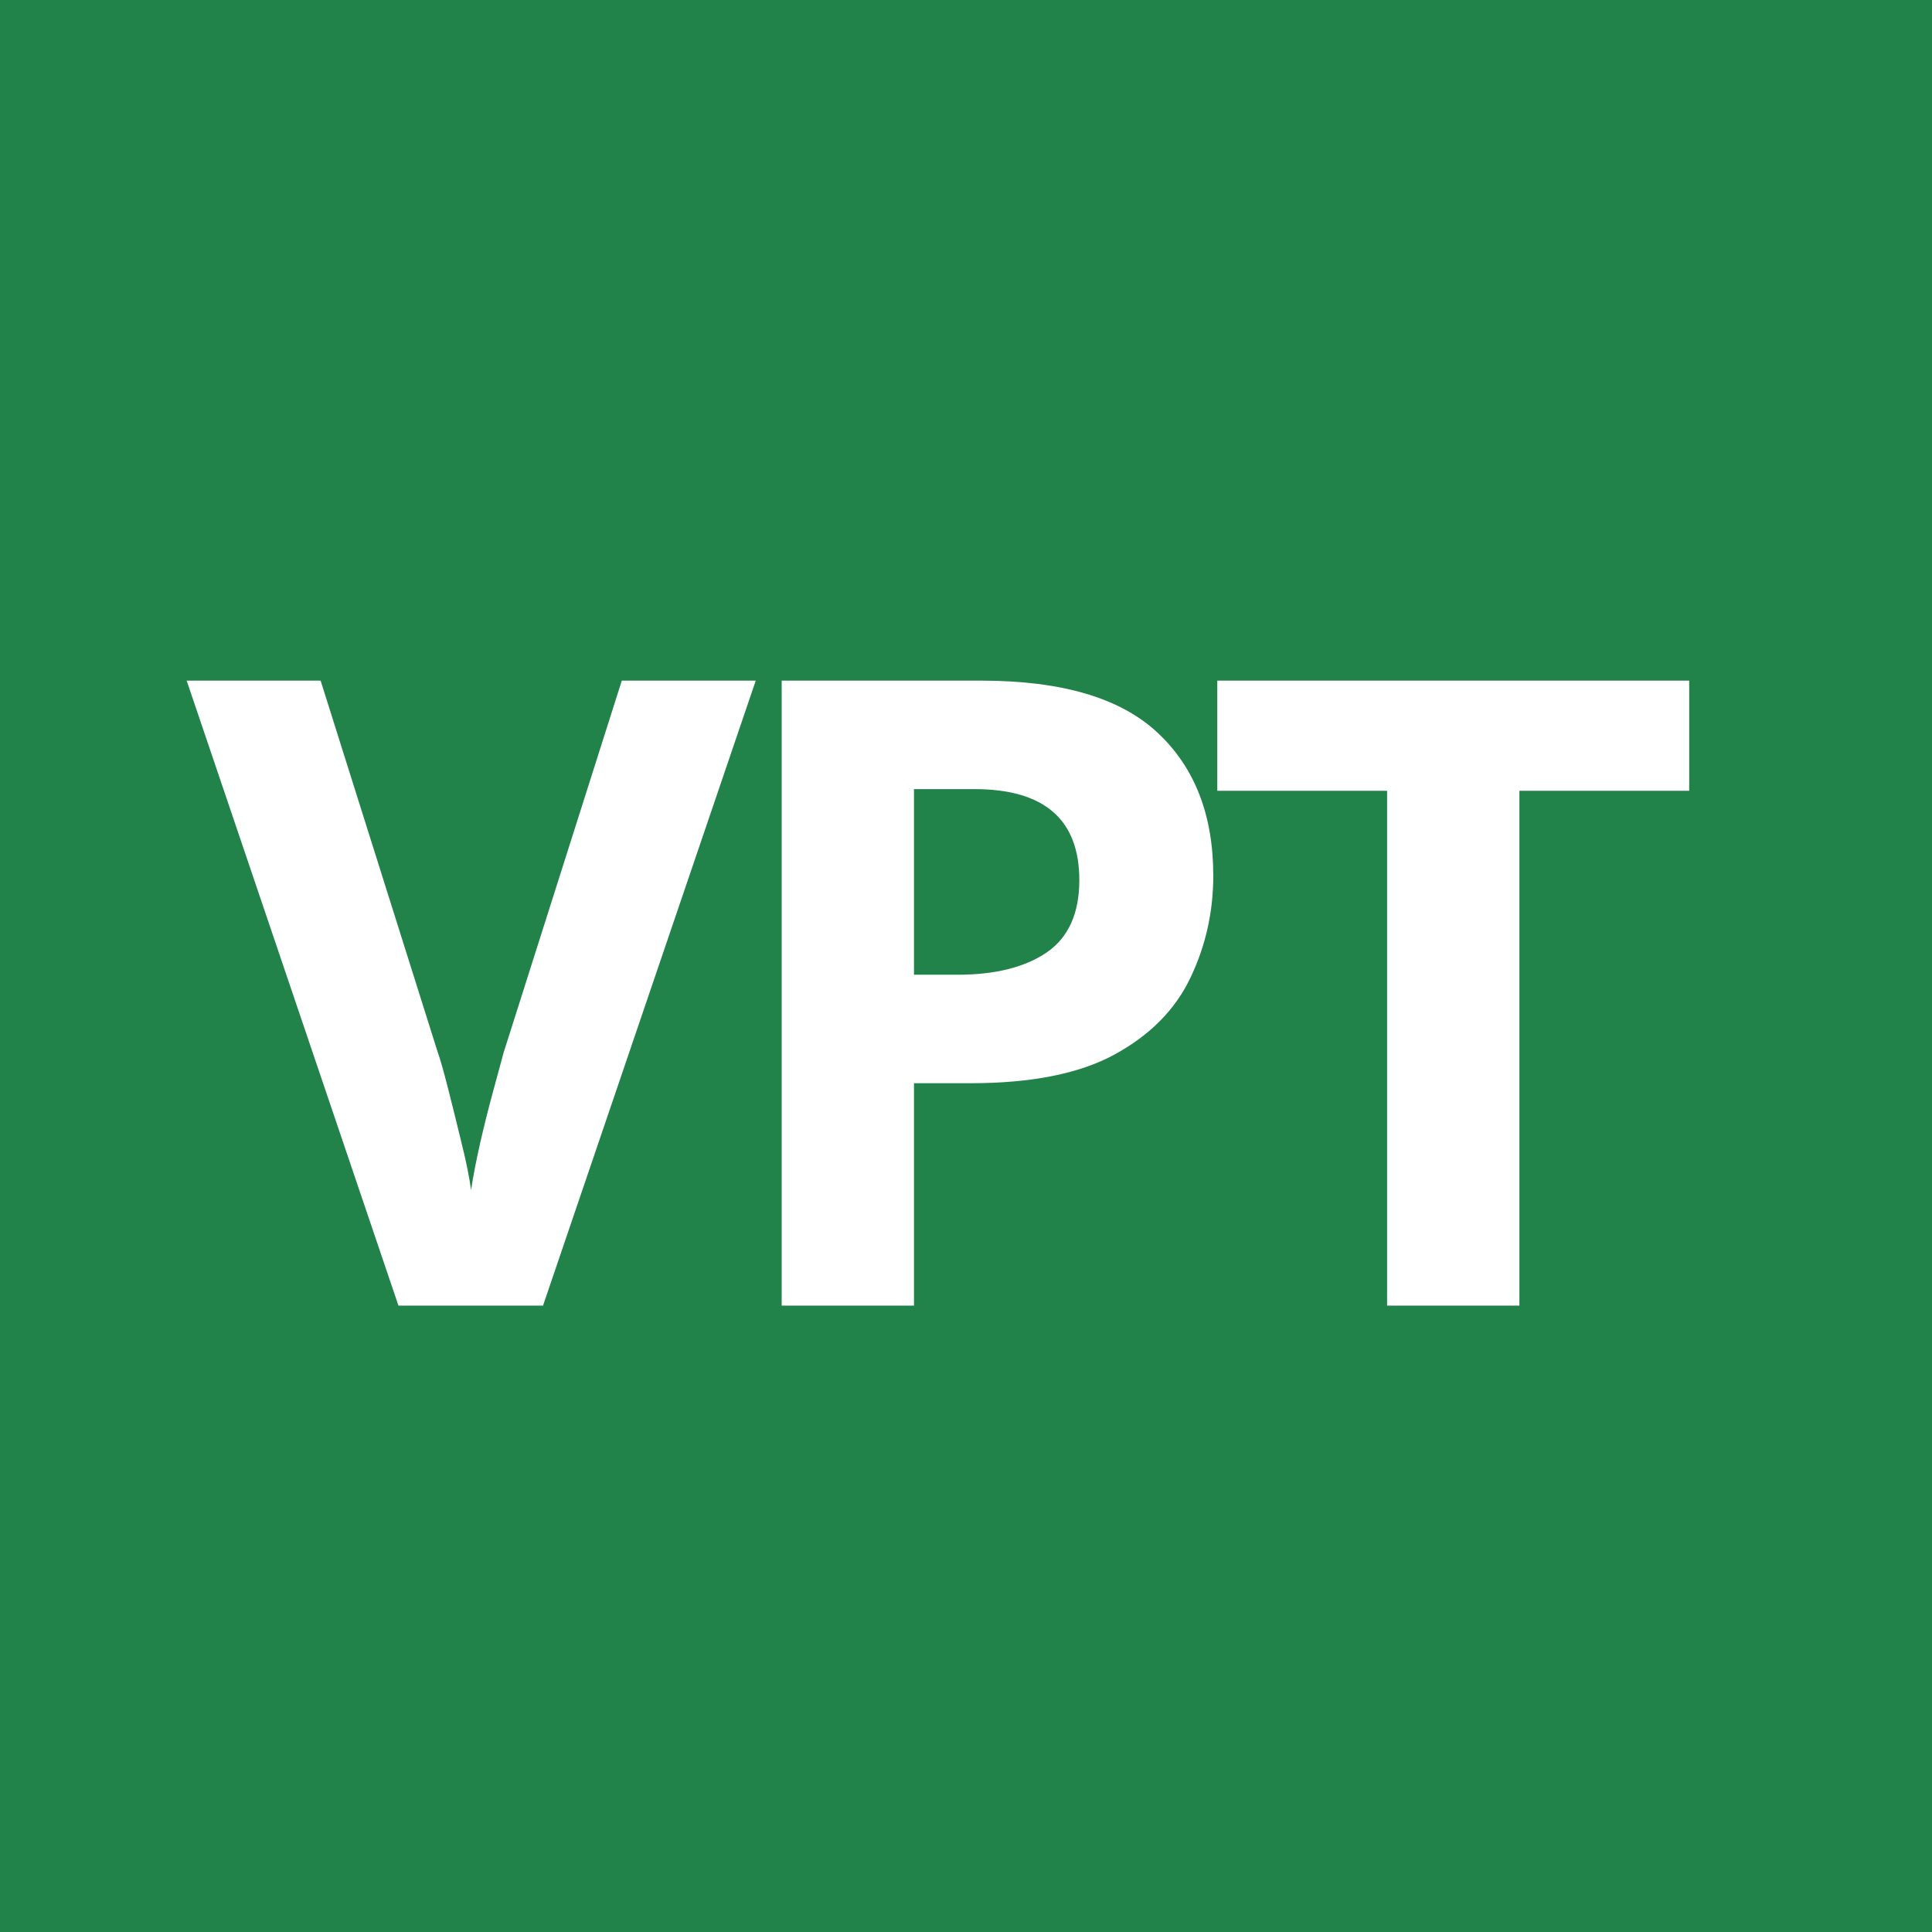
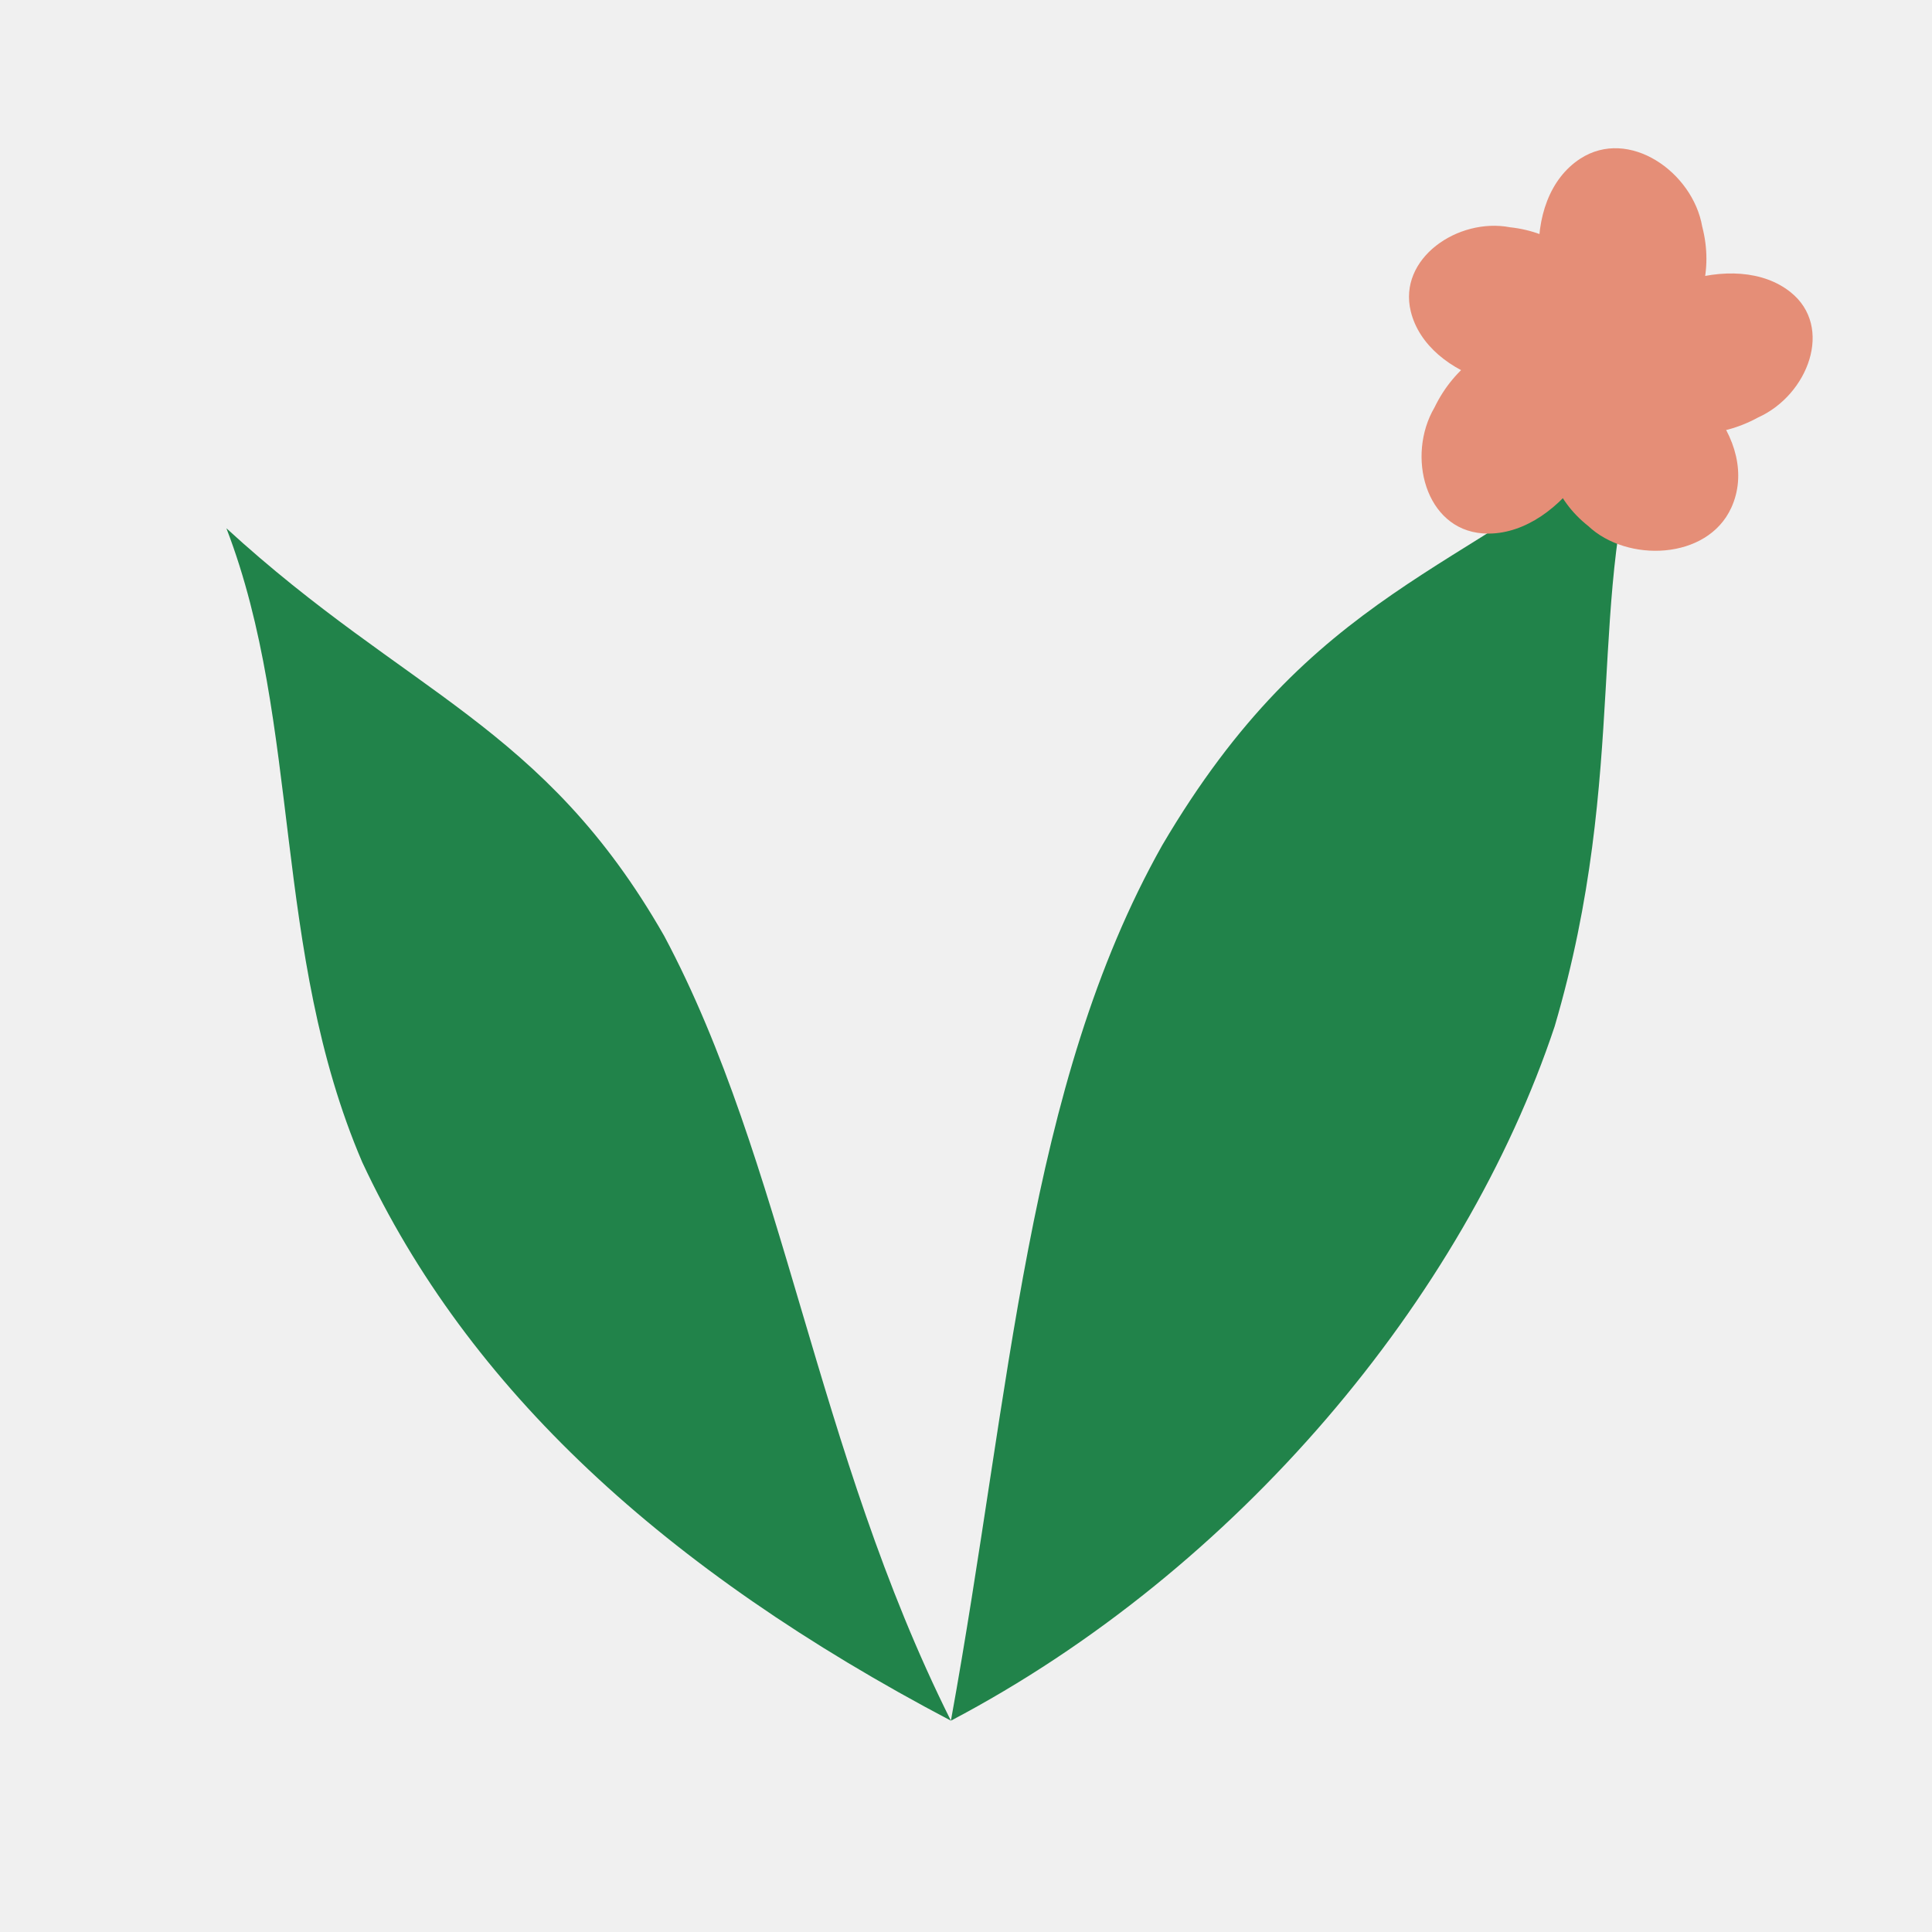
- <svg xmlns="http://www.w3.org/2000/svg" width="128" height="128" viewBox="0 0 128 128" role="img" aria-label="VPT" overflow="hidden">
-   <style>svg{display:block}text{dominant-baseline:central;}</style>
-   <rect x="0" y="0" width="128" height="128" fill="#21834a" />
-   <text x="49%" y="50%" text-anchor="middle" dominant-baseline="central" font-size="58" font-family="Georgia,sans-serif" fill="#ffffff" font-weight="600" letter-spacing="-3.5">
-         VPT
-     </text>
+ <svg xmlns="http://www.w3.org/2000/svg" width="128" height="128" viewBox="0 0 128 128" role="img" aria-labelledby="title desc">
+   <style>
+         svg { color: #21834a; }
+         .blossom { fill: #e58e77; }
+         @media (prefers-color-scheme: dark) {
+             svg { color: #91dfa5; }
+             .blossom { fill: #f7ad95; }
+         }
+     </style>
+   <g fill="currentColor">
+     <path d="M15 35C27 46 36 48 44 62C52 77 54 96 63 114C44 104 31 92 24 77C18 63 20 48 15 35Z" />
+     <path d="M109 28C97 38 87 39 77 56C68 72 67 92 63 114C82 104 97 86 103 68C108 51 105 39 109 28Z" />
+   </g>
+   <g class="blossom" transform="translate(106 24) rotate(12) scale(.68)">
+     <path d="M0 2C-8-3-11-14-6-19C-2-23 5-20 7-15C11-7 5 1 0 2Z" />
+     <path transform="rotate(74) scale(.92 1)" d="M0 2C-8-3-11-14-6-19C-2-23 5-20 7-15C11-7 5 1 0 2Z" />
+     <path transform="rotate(145) scale(1.04 .95)" d="M0 2C-8-3-11-14-6-19C-2-23 5-20 7-15C11-7 5 1 0 2Z" />
+     <path transform="rotate(219) scale(.96 1.02)" d="M0 2C-8-3-11-14-6-19C-2-23 5-20 7-15C11-7 5 1 0 2Z" />
+     <path transform="rotate(290) scale(.93 .96)" d="M0 2C-8-3-11-14-6-19C-2-23 5-20 7-15C11-7 5 1 0 2Z" />
+   </g>
</svg>
